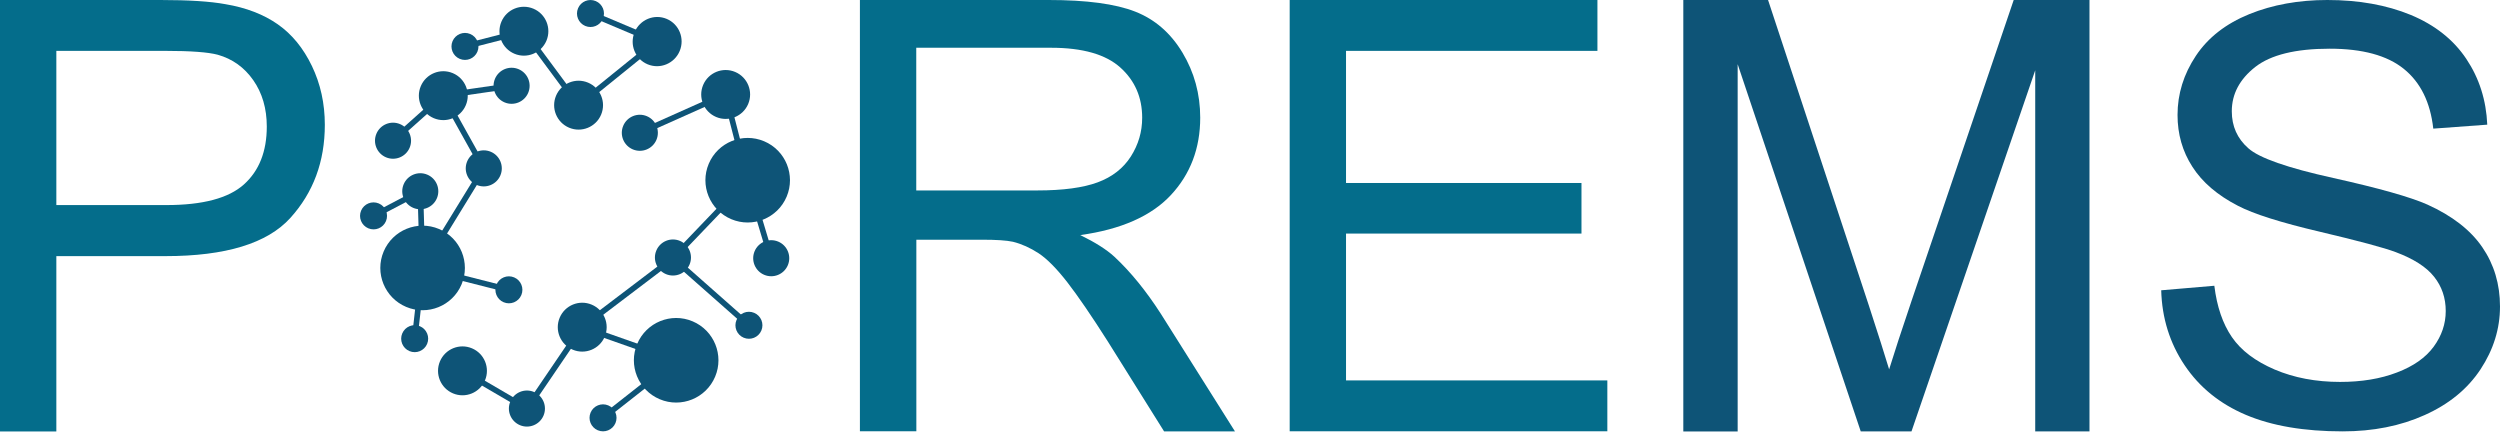
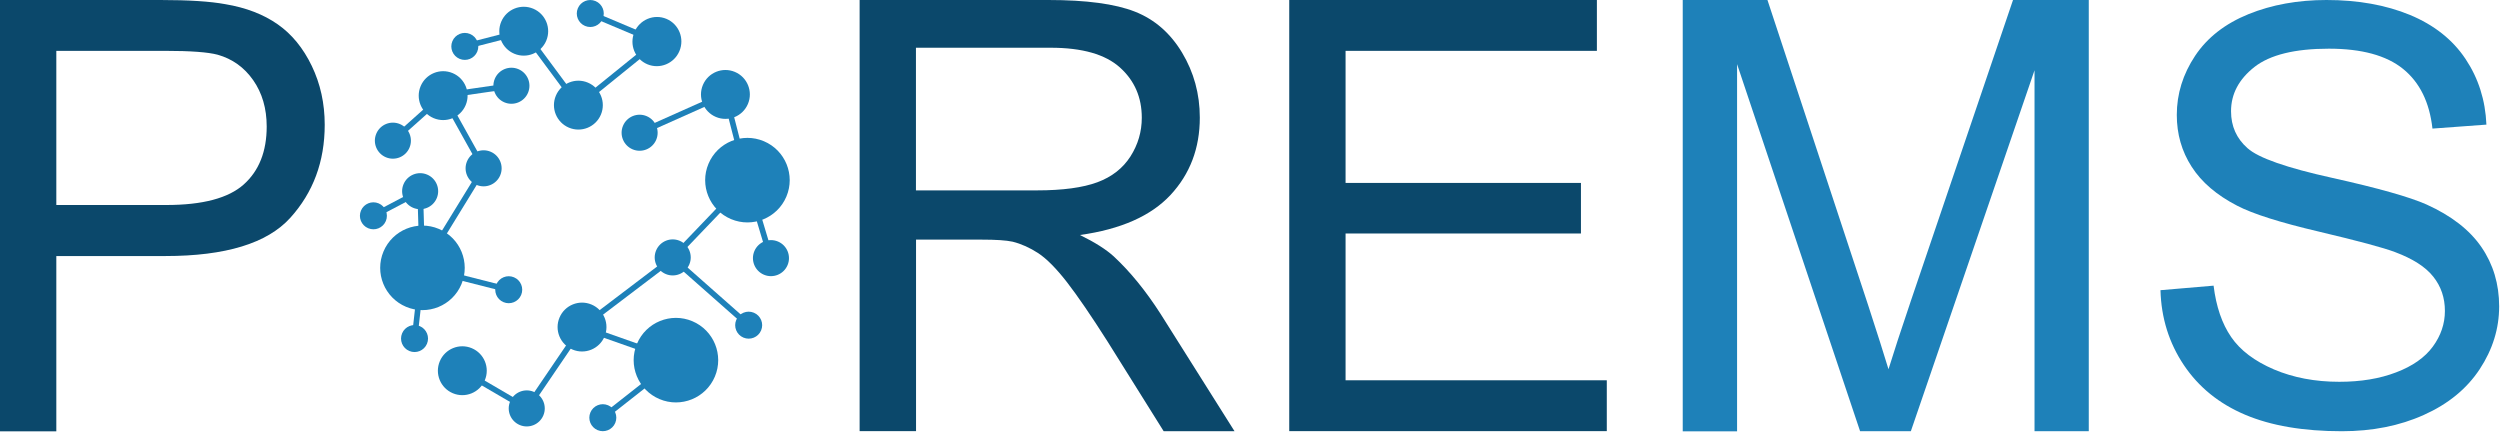
- <svg xmlns="http://www.w3.org/2000/svg" version="1.1" id="Layer_1" x="0px" y="0px" viewBox="0 0 2649.1 457.1" style="enable-background:new 0 0 2649.1 457.1;" xml:space="preserve">
-   <style type="text/css">
- 	.st0{fill:none;stroke:#0E5477;stroke-width:6;stroke-miterlimit:10;}
- 	.st1{fill:#0E5477;}
- 	.st2{fill:#046D8B;}
- </style>
+ <svg xmlns="http://www.w3.org/2000/svg" width="100%" height="100%" viewBox="0 0 2650 458" version="1.1" xml:space="preserve" style="fill-rule:evenodd;clip-rule:evenodd;stroke-miterlimit:10;">
  <g>
-     <line class="st0" x1="416.4" y1="149" x2="469.7" y2="101.4" />
-     <line class="st0" x1="512.6" y1="178.4" x2="469.7" y2="101.4" />
-     <line class="st0" x1="542.1" y1="90.9" x2="469.7" y2="101.4" />
-     <line class="st0" x1="555.2" y1="33.2" x2="613.1" y2="111.4" />
-     <line class="st0" x1="555.2" y1="33.2" x2="492.7" y2="49.2" />
-     <line class="st0" x1="625.7" y1="14.3" x2="696.3" y2="44.1" />
-     <line class="st0" x1="613.1" y1="111.4" x2="696.3" y2="44.1" />
-     <line class="st0" x1="768.9" y1="100.1" x2="678" y2="140.7" />
-     <line class="st0" x1="792.3" y1="191" x2="768.9" y2="100.1" />
-     <line class="st0" x1="817.1" y1="273.7" x2="792.3" y2="191" />
-     <line class="st0" x1="713.1" y1="273.7" x2="792.3" y2="191" />
-     <line class="st0" x1="793.5" y1="344.7" x2="713.1" y2="273.7" />
-     <line class="st0" x1="716.5" y1="381.8" x2="616.9" y2="346.7" />
-     <line class="st0" x1="713.1" y1="273.7" x2="616.9" y2="346.7" />
-     <line class="st0" x1="638.9" y1="442.8" x2="716.5" y2="381.8" />
-     <line class="st0" x1="558.3" y1="432.9" x2="616.9" y2="346.7" />
-     <line class="st0" x1="490" y1="393" x2="558.3" y2="432.9" />
-     <line class="st0" x1="439.4" y1="358.9" x2="447.8" y2="283.9" />
-     <line class="st0" x1="539.2" y1="307.1" x2="447.8" y2="283.9" />
-     <line class="st0" x1="512.6" y1="178.4" x2="447.8" y2="283.9" />
-     <line class="st0" x1="445.4" y1="202.7" x2="447.8" y2="283.9" />
-     <line class="st0" x1="395.8" y1="228.8" x2="445.4" y2="202.7" />
+     <path d="M416.4,149L469.7,101.4" style="fill:none;fill-rule:nonzero;stroke:rgb(30,129,185);stroke-width:6px;" />
+     <path d="M512.6,178.4L469.7,101.4" style="fill:none;fill-rule:nonzero;stroke:rgb(30,129,185);stroke-width:6px;" />
+     <path d="M542.1,90.9L469.7,101.4" style="fill:none;fill-rule:nonzero;stroke:rgb(30,129,185);stroke-width:6px;" />
+     <path d="M555.2,33.2L613.1,111.4" style="fill:none;fill-rule:nonzero;stroke:rgb(30,129,185);stroke-width:6px;" />
+     <path d="M555.2,33.2L492.7,49.2" style="fill:none;fill-rule:nonzero;stroke:rgb(30,129,185);stroke-width:6px;" />
+     <path d="M625.7,14.3L696.3,44.1" style="fill:none;fill-rule:nonzero;stroke:rgb(30,129,185);stroke-width:6px;" />
+     <path d="M613.1,111.4L696.3,44.1" style="fill:none;fill-rule:nonzero;stroke:rgb(30,129,185);stroke-width:6px;" />
+     <path d="M768.9,100.1L678,140.7" style="fill:none;fill-rule:nonzero;stroke:rgb(30,129,185);stroke-width:6px;" />
+     <path d="M792.3,191L768.9,100.1" style="fill:none;fill-rule:nonzero;stroke:rgb(30,129,185);stroke-width:6px;" />
+     <path d="M817.1,273.7L792.3,191" style="fill:none;fill-rule:nonzero;stroke:rgb(30,129,185);stroke-width:6px;" />
+     <path d="M713.1,273.7L792.3,191" style="fill:none;fill-rule:nonzero;stroke:rgb(30,129,185);stroke-width:6px;" />
+     <path d="M793.5,344.7L713.1,273.7" style="fill:none;fill-rule:nonzero;stroke:rgb(30,129,185);stroke-width:6px;" />
+     <path d="M716.5,381.8L616.9,346.7" style="fill:none;fill-rule:nonzero;stroke:rgb(30,129,185);stroke-width:6px;" />
+     <path d="M713.1,273.7L616.9,346.7" style="fill:none;fill-rule:nonzero;stroke:rgb(30,129,185);stroke-width:6px;" />
+     <path d="M638.9,442.8L716.5,381.8" style="fill:none;fill-rule:nonzero;stroke:rgb(30,129,185);stroke-width:6px;" />
+     <path d="M558.3,432.9L616.9,346.7" style="fill:none;fill-rule:nonzero;stroke:rgb(30,129,185);stroke-width:6px;" />
+     <path d="M490,393L558.3,432.9" style="fill:none;fill-rule:nonzero;stroke:rgb(30,129,185);stroke-width:6px;" />
+     <path d="M439.4,358.9L447.8,283.9" style="fill:none;fill-rule:nonzero;stroke:rgb(30,129,185);stroke-width:6px;" />
+     <path d="M539.2,307.1L447.8,283.9" style="fill:none;fill-rule:nonzero;stroke:rgb(30,129,185);stroke-width:6px;" />
+     <path d="M512.6,178.4L447.8,283.9" style="fill:none;fill-rule:nonzero;stroke:rgb(30,129,185);stroke-width:6px;" />
+     <path d="M445.4,202.7L447.8,283.9" style="fill:none;fill-rule:nonzero;stroke:rgb(30,129,185);stroke-width:6px;" />
+     <path d="M395.8,228.8L445.4,202.7" style="fill:none;fill-rule:nonzero;stroke:rgb(30,129,185);stroke-width:6px;" />
  </g>
  <g>
-     <ellipse transform="matrix(0.3887 -0.9214 0.9214 0.3887 86.1991 893.5444)" class="st1" cx="716.5" cy="381.8" rx="44.8" ry="44.8" />
-     <ellipse transform="matrix(0.3887 -0.9214 0.9214 0.3887 377.8401 769.6616)" class="st1" cx="768.9" cy="100.1" rx="25.9" ry="25.9" />
-     <ellipse transform="matrix(0.3887 -0.9214 0.9214 0.3887 385.0443 668.4984)" class="st1" cx="696.3" cy="44.1" rx="26.1" ry="25.9" />
-     <ellipse transform="matrix(0.3887 -0.9214 0.9214 0.3887 272.1335 633.0518)" class="st1" cx="613.1" cy="111.4" rx="25.9" ry="25.9" />
-     <ellipse transform="matrix(0.3887 -0.9214 0.9214 0.3887 308.8548 531.772)" class="st1" cx="555.2" cy="33.1" rx="25.9" ry="25.9" />
-     <ellipse transform="matrix(0.3887 -0.9214 0.9214 0.3887 -62.5499 691.7851)" class="st1" cx="490.1" cy="393" rx="25.9" ry="25.9" />
-     <ellipse transform="matrix(0.3887 -0.9214 0.9214 0.3887 193.7409 494.742)" class="st1" cx="469.7" cy="101.4" rx="25.9" ry="25.9" />
-     <ellipse transform="matrix(0.3887 -0.9214 0.9214 0.3887 57.7076 780.3266)" class="st1" cx="616.9" cy="346.7" rx="25.9" ry="25.9" />
-     <ellipse transform="matrix(0.3887 -0.9214 0.9214 0.3887 184.4529 823.8356)" class="st1" cx="713.1" cy="272.9" rx="19.1" ry="19.1" />
-     <ellipse transform="matrix(0.3887 -0.9214 0.9214 0.3887 247.3863 920.2004)" class="st1" cx="817.2" cy="273.7" rx="19.1" ry="19.1" />
-     <ellipse transform="matrix(0.3887 -0.9214 0.9214 0.3887 284.8233 710.7236)" class="st1" cx="678" cy="140.7" rx="19.1" ry="19.1" />
-     <ellipse transform="matrix(0.3887 -0.9214 0.9214 0.3887 149.0052 581.389)" class="st1" cx="512.6" cy="178.4" rx="19.1" ry="19.1" />
-     <ellipse transform="matrix(0.3887 -0.9214 0.9214 0.3887 247.6403 555.0571)" class="st1" cx="542.1" cy="90.9" rx="19.1" ry="19.1" />
-     <ellipse transform="matrix(0.3887 -0.9214 0.9214 0.3887 117.2319 474.821)" class="st1" cx="416.4" cy="149.1" rx="19.1" ry="19.1" />
-     <ellipse transform="matrix(0.3887 -0.9214 0.9214 0.3887 85.4544 534.2693)" class="st1" cx="445.4" cy="202.7" rx="19.1" ry="19.1" />
-     <ellipse transform="matrix(0.3887 -0.9214 0.9214 0.3887 -57.5365 779.0705)" class="st1" cx="558.3" cy="432.9" rx="19.1" ry="19.1" />
-     <ellipse transform="matrix(0.3887 -0.9214 0.9214 0.3887 -17.3804 859.4141)" class="st1" cx="639" cy="442.8" rx="14.3" ry="14.3" />
-     <ellipse transform="matrix(0.3887 -0.9214 0.9214 0.3887 369.3158 585.2858)" class="st1" cx="625.7" cy="14.3" rx="14.3" ry="14.3" />
-     <ellipse transform="matrix(0.3887 -0.9214 0.9214 0.3887 -62.0754 624.2258)" class="st1" cx="439.4" cy="358.9" rx="14.3" ry="14.3" />
-     <ellipse transform="matrix(0.3887 -0.9214 0.9214 0.3887 255.8617 484.043)" class="st1" cx="492.7" cy="49.2" rx="14.3" ry="14.3" />
-     <ellipse transform="matrix(0.3887 -0.9214 0.9214 0.3887 31.1521 504.5097)" class="st1" cx="395.8" cy="228.8" rx="14.3" ry="14.3" />
-     <ellipse transform="matrix(0.3887 -0.9214 0.9214 0.3887 12.1646 586.1812)" class="st1" cx="447.8" cy="283.9" rx="44.8" ry="44.8" />
-     <ellipse transform="matrix(0.3887 -0.9214 0.9214 0.3887 308.3344 846.7505)" class="st1" cx="792.3" cy="191" rx="44.8" ry="44.8" />
-     <ellipse transform="matrix(0.3887 -0.9214 0.9214 0.3887 167.5191 941.9153)" class="st1" cx="793.6" cy="344.7" rx="14.3" ry="14.3" />
-     <ellipse transform="matrix(0.3887 -0.9214 0.9214 0.3887 46.706 684.5549)" class="st1" cx="539.2" cy="307.1" rx="14.3" ry="14.3" />
+     <g transform="matrix(0.3887,-0.9214,0.9214,0.3887,86.1991,893.544)">
+       <circle cx="716.5" cy="381.8" r="44.8" style="fill:rgb(30,129,185);" />
+     </g>
+     <g transform="matrix(0.3887,-0.9214,0.9214,0.3887,377.84,769.662)">
+       <circle cx="768.9" cy="100.1" r="25.9" style="fill:rgb(30,129,185);" />
+     </g>
+     <g transform="matrix(0.3887,-0.9214,0.9214,0.3887,385.044,668.498)">
+       <ellipse cx="696.3" cy="44.1" rx="26.1" ry="25.9" style="fill:rgb(30,129,185);" />
+     </g>
+     <g transform="matrix(0.3887,-0.9214,0.9214,0.3887,272.134,633.052)">
+       <circle cx="613.1" cy="111.4" r="25.9" style="fill:rgb(30,129,185);" />
+     </g>
+     <g transform="matrix(0.3887,-0.9214,0.9214,0.3887,308.855,531.772)">
+       <circle cx="555.2" cy="33.1" r="25.9" style="fill:rgb(30,129,185);" />
+     </g>
+     <g transform="matrix(0.3887,-0.9214,0.9214,0.3887,-62.5499,691.785)">
+       <circle cx="490.1" cy="393" r="25.9" style="fill:rgb(30,129,185);" />
+     </g>
+     <g transform="matrix(0.3887,-0.9214,0.9214,0.3887,193.741,494.742)">
+       <circle cx="469.7" cy="101.4" r="25.9" style="fill:rgb(30,129,185);" />
+     </g>
+     <g transform="matrix(0.3887,-0.9214,0.9214,0.3887,57.7076,780.327)">
+       <circle cx="616.9" cy="346.7" r="25.9" style="fill:rgb(30,129,185);" />
+     </g>
+     <g transform="matrix(0.3887,-0.9214,0.9214,0.3887,184.453,823.836)">
+       <circle cx="713.1" cy="272.9" r="19.1" style="fill:rgb(30,129,185);" />
+     </g>
+     <g transform="matrix(0.3887,-0.9214,0.9214,0.3887,247.386,920.2)">
+       <circle cx="817.2" cy="273.7" r="19.1" style="fill:rgb(30,129,185);" />
+     </g>
+     <g transform="matrix(0.3887,-0.9214,0.9214,0.3887,284.823,710.724)">
+       <circle cx="678" cy="140.7" r="19.1" style="fill:rgb(30,129,185);" />
+     </g>
+     <g transform="matrix(0.3887,-0.9214,0.9214,0.3887,149.005,581.389)">
+       <circle cx="512.6" cy="178.4" r="19.1" style="fill:rgb(30,129,185);" />
+     </g>
+     <g transform="matrix(0.3887,-0.9214,0.9214,0.3887,247.64,555.057)">
+       <circle cx="542.1" cy="90.9" r="19.1" style="fill:rgb(30,129,185);" />
+     </g>
+     <g transform="matrix(0.3887,-0.9214,0.9214,0.3887,117.232,474.821)">
+       <circle cx="416.4" cy="149.1" r="19.1" style="fill:rgb(30,129,185);" />
+     </g>
+     <g transform="matrix(0.3887,-0.9214,0.9214,0.3887,85.4544,534.269)">
+       <circle cx="445.4" cy="202.7" r="19.1" style="fill:rgb(30,129,185);" />
+     </g>
+     <g transform="matrix(0.3887,-0.9214,0.9214,0.3887,-57.5365,779.071)">
+       <circle cx="558.3" cy="432.9" r="19.1" style="fill:rgb(30,129,185);" />
+     </g>
+     <g transform="matrix(0.3887,-0.9214,0.9214,0.3887,-17.3804,859.414)">
+       <circle cx="639" cy="442.8" r="14.3" style="fill:rgb(30,129,185);" />
+     </g>
+     <g transform="matrix(0.3887,-0.9214,0.9214,0.3887,369.316,585.286)">
+       <circle cx="625.7" cy="14.3" r="14.3" style="fill:rgb(30,129,185);" />
+     </g>
+     <g transform="matrix(0.3887,-0.9214,0.9214,0.3887,-62.0754,624.226)">
+       <circle cx="439.4" cy="358.9" r="14.3" style="fill:rgb(30,129,185);" />
+     </g>
+     <g transform="matrix(0.3887,-0.9214,0.9214,0.3887,255.862,484.043)">
+       <circle cx="492.7" cy="49.2" r="14.3" style="fill:rgb(30,129,185);" />
+     </g>
+     <g transform="matrix(0.3887,-0.9214,0.9214,0.3887,31.1521,504.51)">
+       <circle cx="395.8" cy="228.8" r="14.3" style="fill:rgb(30,129,185);" />
+     </g>
+     <g transform="matrix(0.3887,-0.9214,0.9214,0.3887,12.1646,586.181)">
+       <circle cx="447.8" cy="283.9" r="44.8" style="fill:rgb(30,129,185);" />
+     </g>
+     <g transform="matrix(0.3887,-0.9214,0.9214,0.3887,308.334,846.75)">
+       <circle cx="792.3" cy="191" r="44.8" style="fill:rgb(30,129,185);" />
+     </g>
+     <g transform="matrix(0.3887,-0.9214,0.9214,0.3887,167.519,941.915)">
+       <circle cx="793.6" cy="344.7" r="14.3" style="fill:rgb(30,129,185);" />
+     </g>
+     <g transform="matrix(0.3887,-0.9214,0.9214,0.3887,46.706,684.555)">
+       <circle cx="539.2" cy="307.1" r="14.3" style="fill:rgb(30,129,185);" />
+     </g>
  </g>
  <g>
-     <path class="st2" d="M0,457.1V0h170.1c29.9,0,52.8,1.5,68.6,4.4c22.2,3.7,40.7,10.9,55.7,21.4s27,25.2,36.1,44.1   s13.7,39.7,13.7,62.4c0,38.9-12.2,71.8-36.6,98.7s-68.5,40.4-132.3,40.4H59.7v185.8H0V457.1z M59.7,217.3h116.6   c38.6,0,65.9-7.3,82.1-21.8c16.2-14.5,24.3-35,24.3-61.4c0-19.1-4.8-35.5-14.3-49.1s-22.1-22.6-37.7-27   c-10.1-2.7-28.6-4.1-55.7-4.1H59.7V217.3z" />
-     <path class="st2" d="M911.2,457.1V0h200c40.2,0,70.8,4.1,91.7,12.3c20.9,8.2,37.6,22.7,50.1,43.5s18.8,43.8,18.8,68.9   c0,32.4-10.4,59.8-31.1,82s-52.7,36.4-96,42.4c15.8,7.7,27.8,15.3,36,22.8c17.4,16.2,33.9,36.5,49.5,60.8l78.4,124.4h-75.1   L1174,362c-17.4-27.4-31.8-48.4-43.1-63c-11.3-14.5-21.4-24.7-30.3-30.6c-8.9-5.8-18-9.9-27.2-12.2c-6.8-1.5-17.8-2.2-33.2-2.2H971   v203h-59.8V457.1z M970.9,201.8h128.3c27.3,0,48.6-2.9,64-8.6c15.4-5.7,27.1-14.9,35.1-27.4c8-12.6,12-26.2,12-41   c0-21.6-7.7-39.4-23.2-53.3s-39.9-20.9-73.4-20.9H970.9V201.8z" />
-     <path class="st2" d="M1366.6,457.1V0h326.1v53.9h-266.4v140h249.5v53.6h-249.5v155.6h276.9V457h-336.6V457.1z" />
-     <path class="st1" d="M1783.7,457.1V0h89.8l106.8,323.7c9.8,30.1,17,52.7,21.5,67.7c5.1-16.6,13.1-41.1,24-73.3L2133.8,0h80.3v457.1   h-57.5V74.5l-131.1,382.6h-53.8L1841.3,68v389.2h-57.6L1783.7,457.1L1783.7,457.1z" />
-     <path class="st1" d="M2290.1,307.6l56.3-4.8c2.7,22.1,8.9,40.3,18.6,54.4c9.7,14.2,24.9,25.6,45.4,34.4   c20.5,8.7,43.6,13.1,69.2,13.1c22.8,0,42.9-3.3,60.3-10c17.4-6.6,30.4-15.7,38.9-27.3c8.5-11.6,12.8-24.2,12.8-37.8   c0-13.9-4.1-26-12.3-36.3c-8.2-10.4-21.7-19-40.6-26.1c-12.1-4.6-38.9-11.8-80.3-21.6c-41.4-9.7-70.5-18.9-87.1-27.6   c-21.5-11.1-37.6-24.8-48.1-41.2c-10.6-16.4-15.8-34.7-15.8-55c0-22.3,6.5-43.2,19.4-62.6s31.8-34.1,56.6-44.2   c24.7-10,52.3-15,82.7-15c33.4,0,62.9,5.3,88.4,15.8c25.5,10.6,45.2,26.1,58.9,46.6s21.1,43.7,22.2,69.7l-57.2,4.2   c-3.1-27.9-13.5-49-31.2-63.3s-43.9-21.4-78.6-21.4c-36.1,0-62.4,6.5-78.9,19.4c-16.5,13-24.8,28.6-24.8,46.9   c0,15.9,5.8,28.9,17.5,39.2c11.5,10.3,41.5,20.8,90,31.5c48.5,10.8,81.8,20.2,99.8,28.2c26.3,11.9,45.6,26.9,58.1,45.1   s18.8,39.2,18.8,62.9c0,23.5-6.9,45.7-20.6,66.5c-13.7,20.8-33.5,37-59.2,48.5c-25.7,11.6-54.7,17.3-86.9,17.3   c-40.8,0-75-5.8-102.6-17.5s-49.2-29.2-64.9-52.6C2299.2,363.6,2290.9,337.1,2290.1,307.6z" />
+     <path d="M0,457.2L0,0L170.1,0C200,0 222.9,1.5 238.7,4.4C260.9,8.1 279.4,15.3 294.4,25.8C309.4,36.3 321.4,51 330.5,69.9C339.6,88.8 344.2,109.6 344.2,132.3C344.2,171.2 332,204.1 307.6,231C283.2,257.9 239.1,271.4 175.3,271.4L59.7,271.4L59.7,457.2L0,457.2ZM59.7,217.3L176.3,217.3C214.9,217.3 242.2,210 258.4,195.5C274.6,181 282.7,160.5 282.7,134.1C282.7,115 277.9,98.6 268.4,85C258.9,71.4 246.3,62.4 230.7,58C220.6,55.3 202.1,53.9 175,53.9L59.7,53.9L59.7,217.3Z" style="fill:rgb(11,72,107);fill-rule:nonzero;" />
+     <path d="M911.2,457.1L911.2,0L1111.2,0C1151.4,0 1182,4.1 1202.9,12.3C1223.8,20.5 1240.5,35 1253,55.8C1265.5,76.6 1271.8,99.6 1271.8,124.7C1271.8,157.1 1261.4,184.5 1240.7,206.7C1220,228.9 1188,243.1 1144.7,249.1C1160.5,256.8 1172.5,264.4 1180.7,271.9C1198.1,288.1 1214.6,308.4 1230.2,332.7L1308.6,457.1L1233.5,457.1L1174,362C1156.6,334.6 1142.2,313.6 1130.9,299C1119.6,284.5 1109.5,274.3 1100.6,268.4C1091.7,262.6 1082.6,258.5 1073.4,256.2C1066.6,254.7 1055.6,254 1040.2,254L971,254L971,457L911.2,457L911.2,457.1ZM970.9,201.8L1099.2,201.8C1126.5,201.8 1147.8,198.9 1163.2,193.2C1178.6,187.5 1190.3,178.3 1198.3,165.8C1206.3,153.2 1210.3,139.6 1210.3,124.8C1210.3,103.2 1202.6,85.4 1187.1,71.5C1171.6,57.6 1147.2,50.6 1113.7,50.6L970.9,50.6L970.9,201.8Z" style="fill:rgb(11,72,107);fill-rule:nonzero;" />
+     <path d="M1366.6,457.1L1366.6,0L1692.7,0L1692.7,53.9L1426.3,53.9L1426.3,193.9L1675.8,193.9L1675.8,247.5L1426.3,247.5L1426.3,403.1L1703.2,403.1L1703.2,457L1366.6,457L1366.6,457.1Z" style="fill:rgb(11,72,107);fill-rule:nonzero;" />
+     <path d="M1783.7,457.2L1783.7,0L1873.5,0L1980.3,323.7C1990.1,353.8 1997.3,376.4 2001.8,391.4C2006.9,374.8 2014.9,350.3 2025.8,318.1L2133.8,0L2214.1,0L2214.1,457.1L2156.6,457.1L2156.6,74.5L2025.5,457.1L1971.7,457.1L1841.3,68L1841.3,457.2L1783.7,457.2Z" style="fill:rgb(30,129,185);fill-rule:nonzero;" />
+     <path d="M2290.1,307.6L2346.4,302.8C2349.1,324.9 2355.3,343.1 2365,357.2C2374.7,371.4 2389.9,382.8 2410.4,391.6C2430.9,400.3 2454,404.7 2479.6,404.7C2502.4,404.7 2522.5,401.4 2539.9,394.7C2557.3,388.1 2570.3,379 2578.8,367.4C2587.3,355.8 2591.6,343.2 2591.6,329.6C2591.6,315.7 2587.5,303.6 2579.3,293.3C2571.1,282.9 2557.6,274.3 2538.7,267.2C2526.6,262.6 2499.8,255.4 2458.4,245.6C2417,235.9 2387.9,226.7 2371.3,218C2349.8,206.9 2333.7,193.2 2323.2,176.8C2312.6,160.4 2307.4,142.1 2307.4,121.8C2307.4,99.5 2313.9,78.6 2326.8,59.2C2339.7,39.8 2358.6,25.1 2383.4,15C2408.1,5 2435.7,-0 2466.1,-0C2499.5,-0 2529,5.3 2554.5,15.8C2580,26.4 2599.7,41.9 2613.4,62.4C2627.1,82.9 2634.5,106.1 2635.6,132.1L2578.4,136.3C2575.3,108.4 2564.9,87.3 2547.2,73C2529.5,58.7 2503.3,51.6 2468.6,51.6C2432.5,51.6 2406.2,58.1 2389.7,71C2373.2,84 2364.9,99.6 2364.9,117.9C2364.9,133.8 2370.7,146.8 2382.4,157.1C2393.9,167.4 2423.9,177.9 2472.4,188.6C2520.9,199.4 2554.2,208.8 2572.2,216.8C2598.5,228.7 2617.8,243.7 2630.3,261.9C2642.8,280.1 2649.1,301.1 2649.1,324.8C2649.1,348.3 2642.2,370.5 2628.5,391.3C2614.8,412.1 2595,428.3 2569.3,439.8C2543.6,451.4 2514.6,457.1 2482.4,457.1C2441.6,457.1 2407.4,451.3 2379.8,439.6C2352.2,427.9 2330.6,410.4 2314.9,387C2299.2,363.6 2290.9,337.1 2290.1,307.6Z" style="fill:rgb(30,129,185);fill-rule:nonzero;" />
  </g>
</svg>
